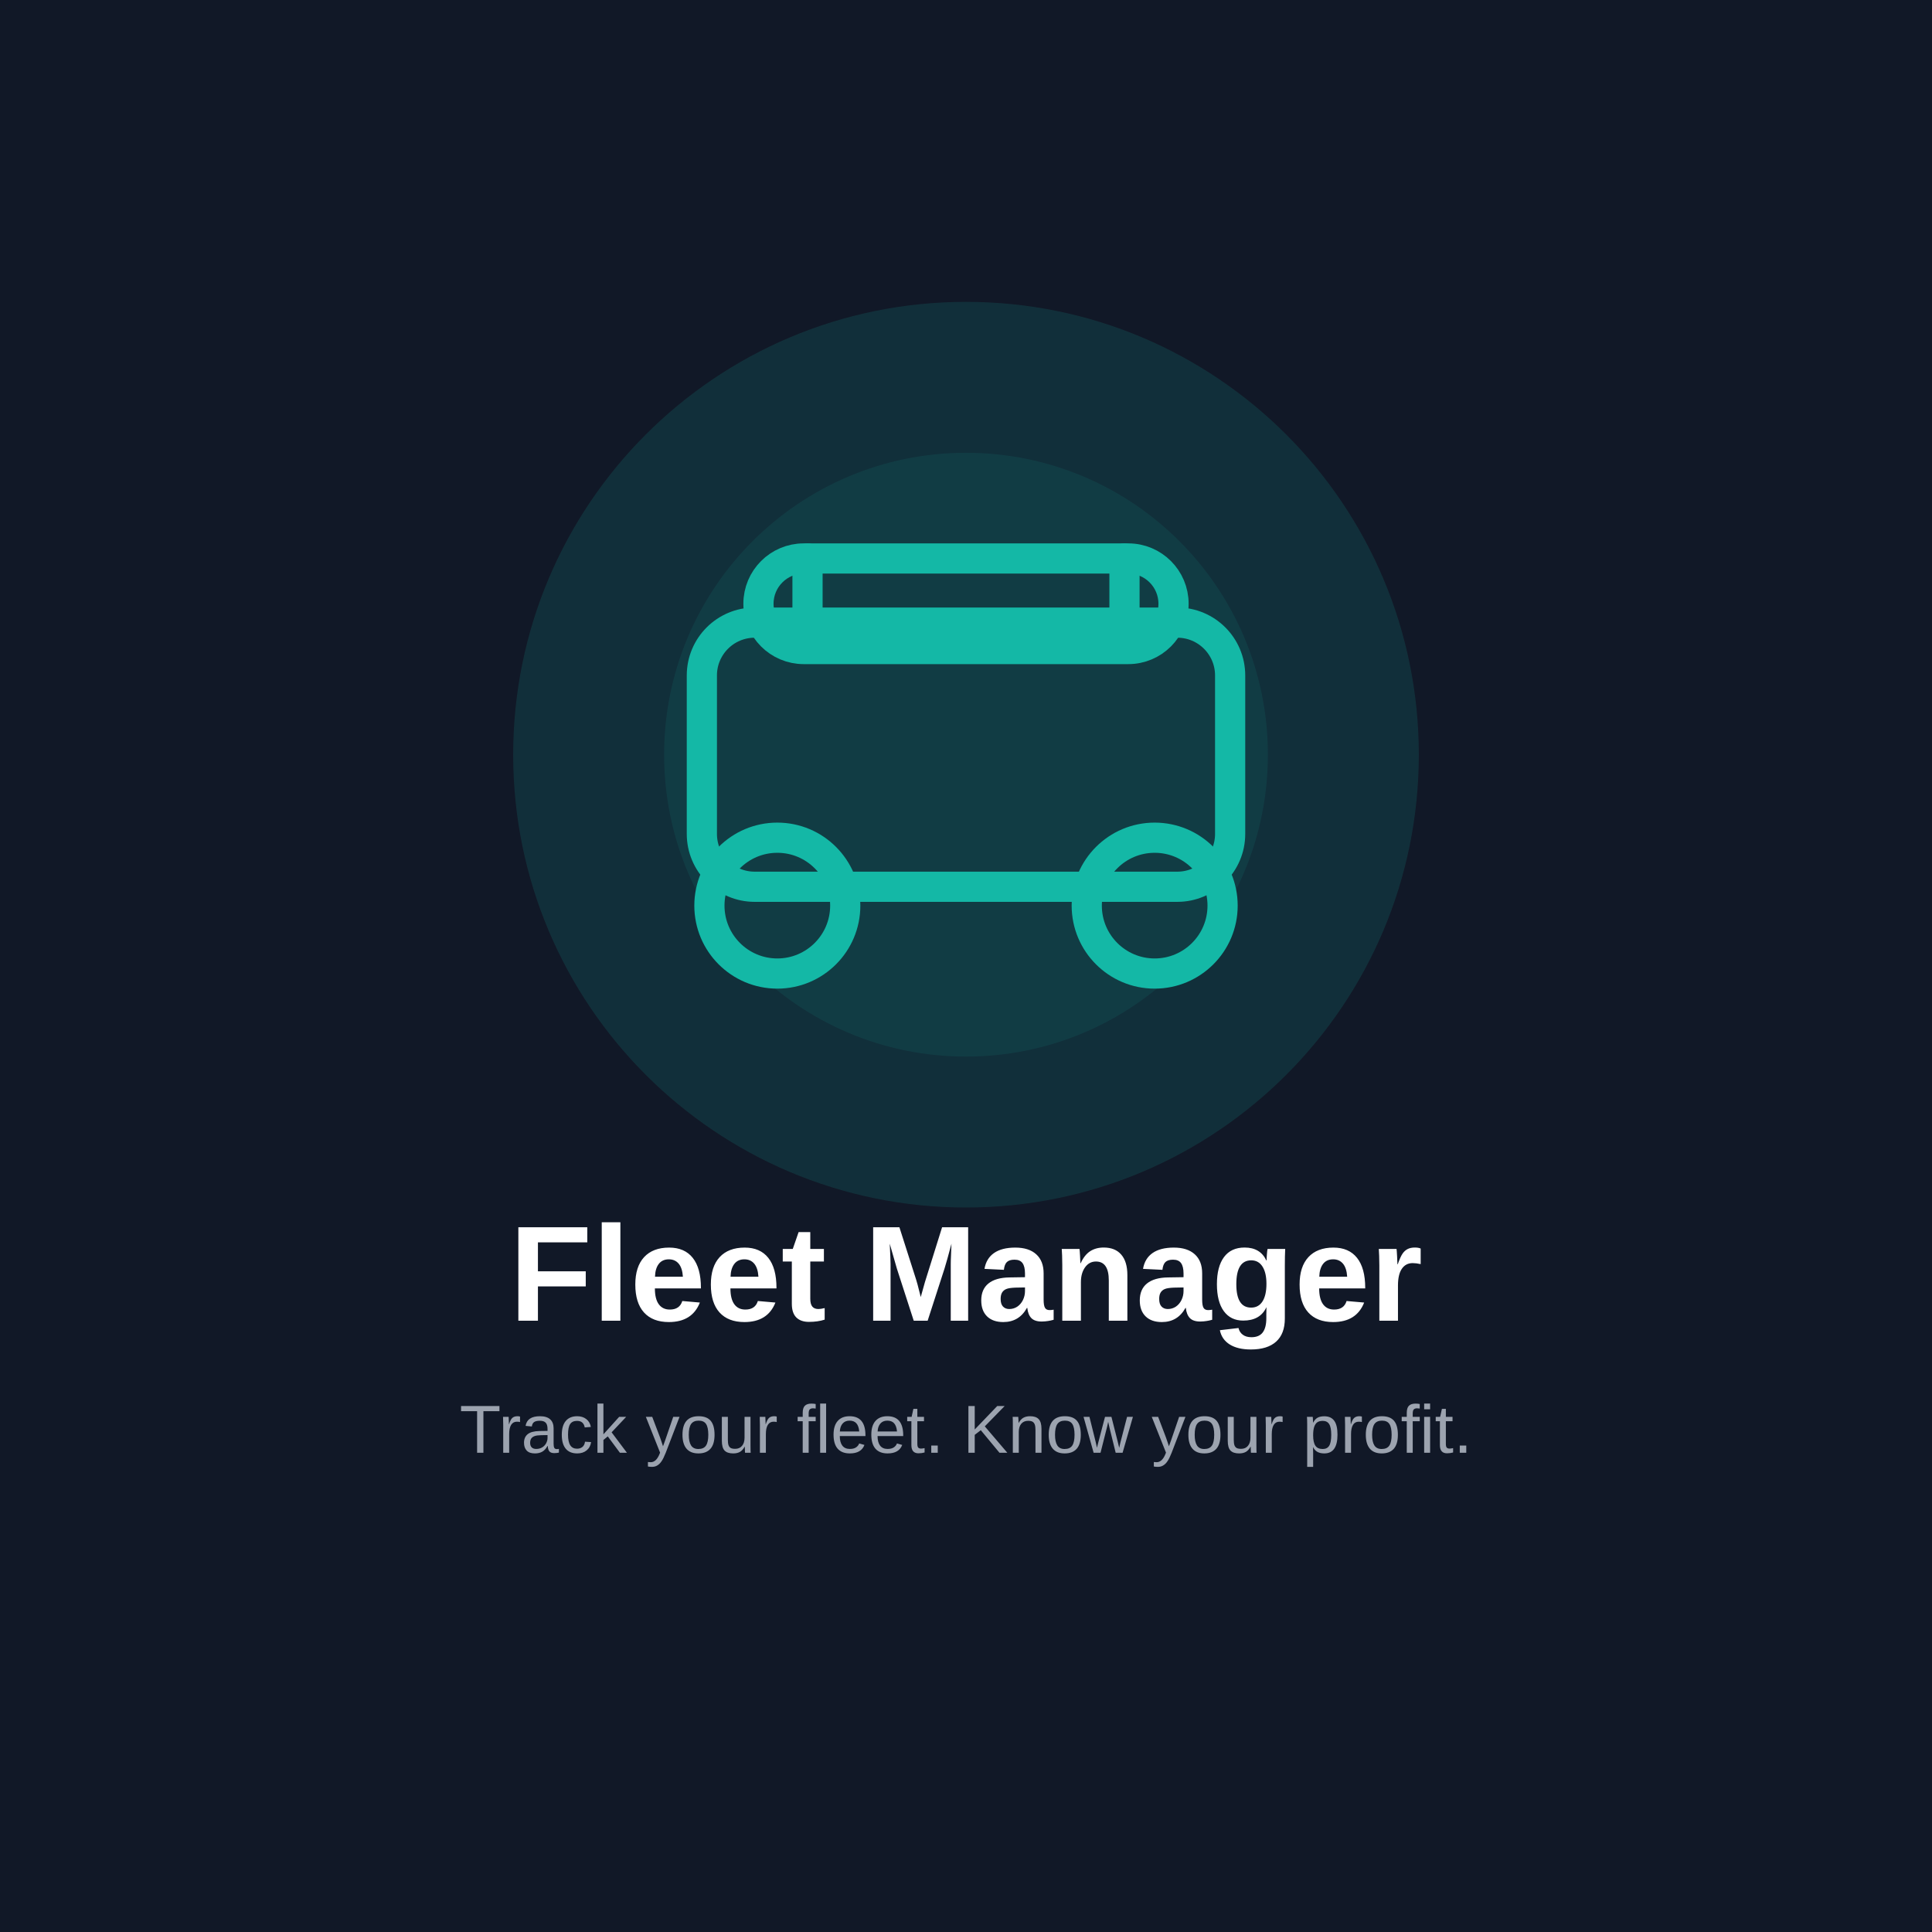
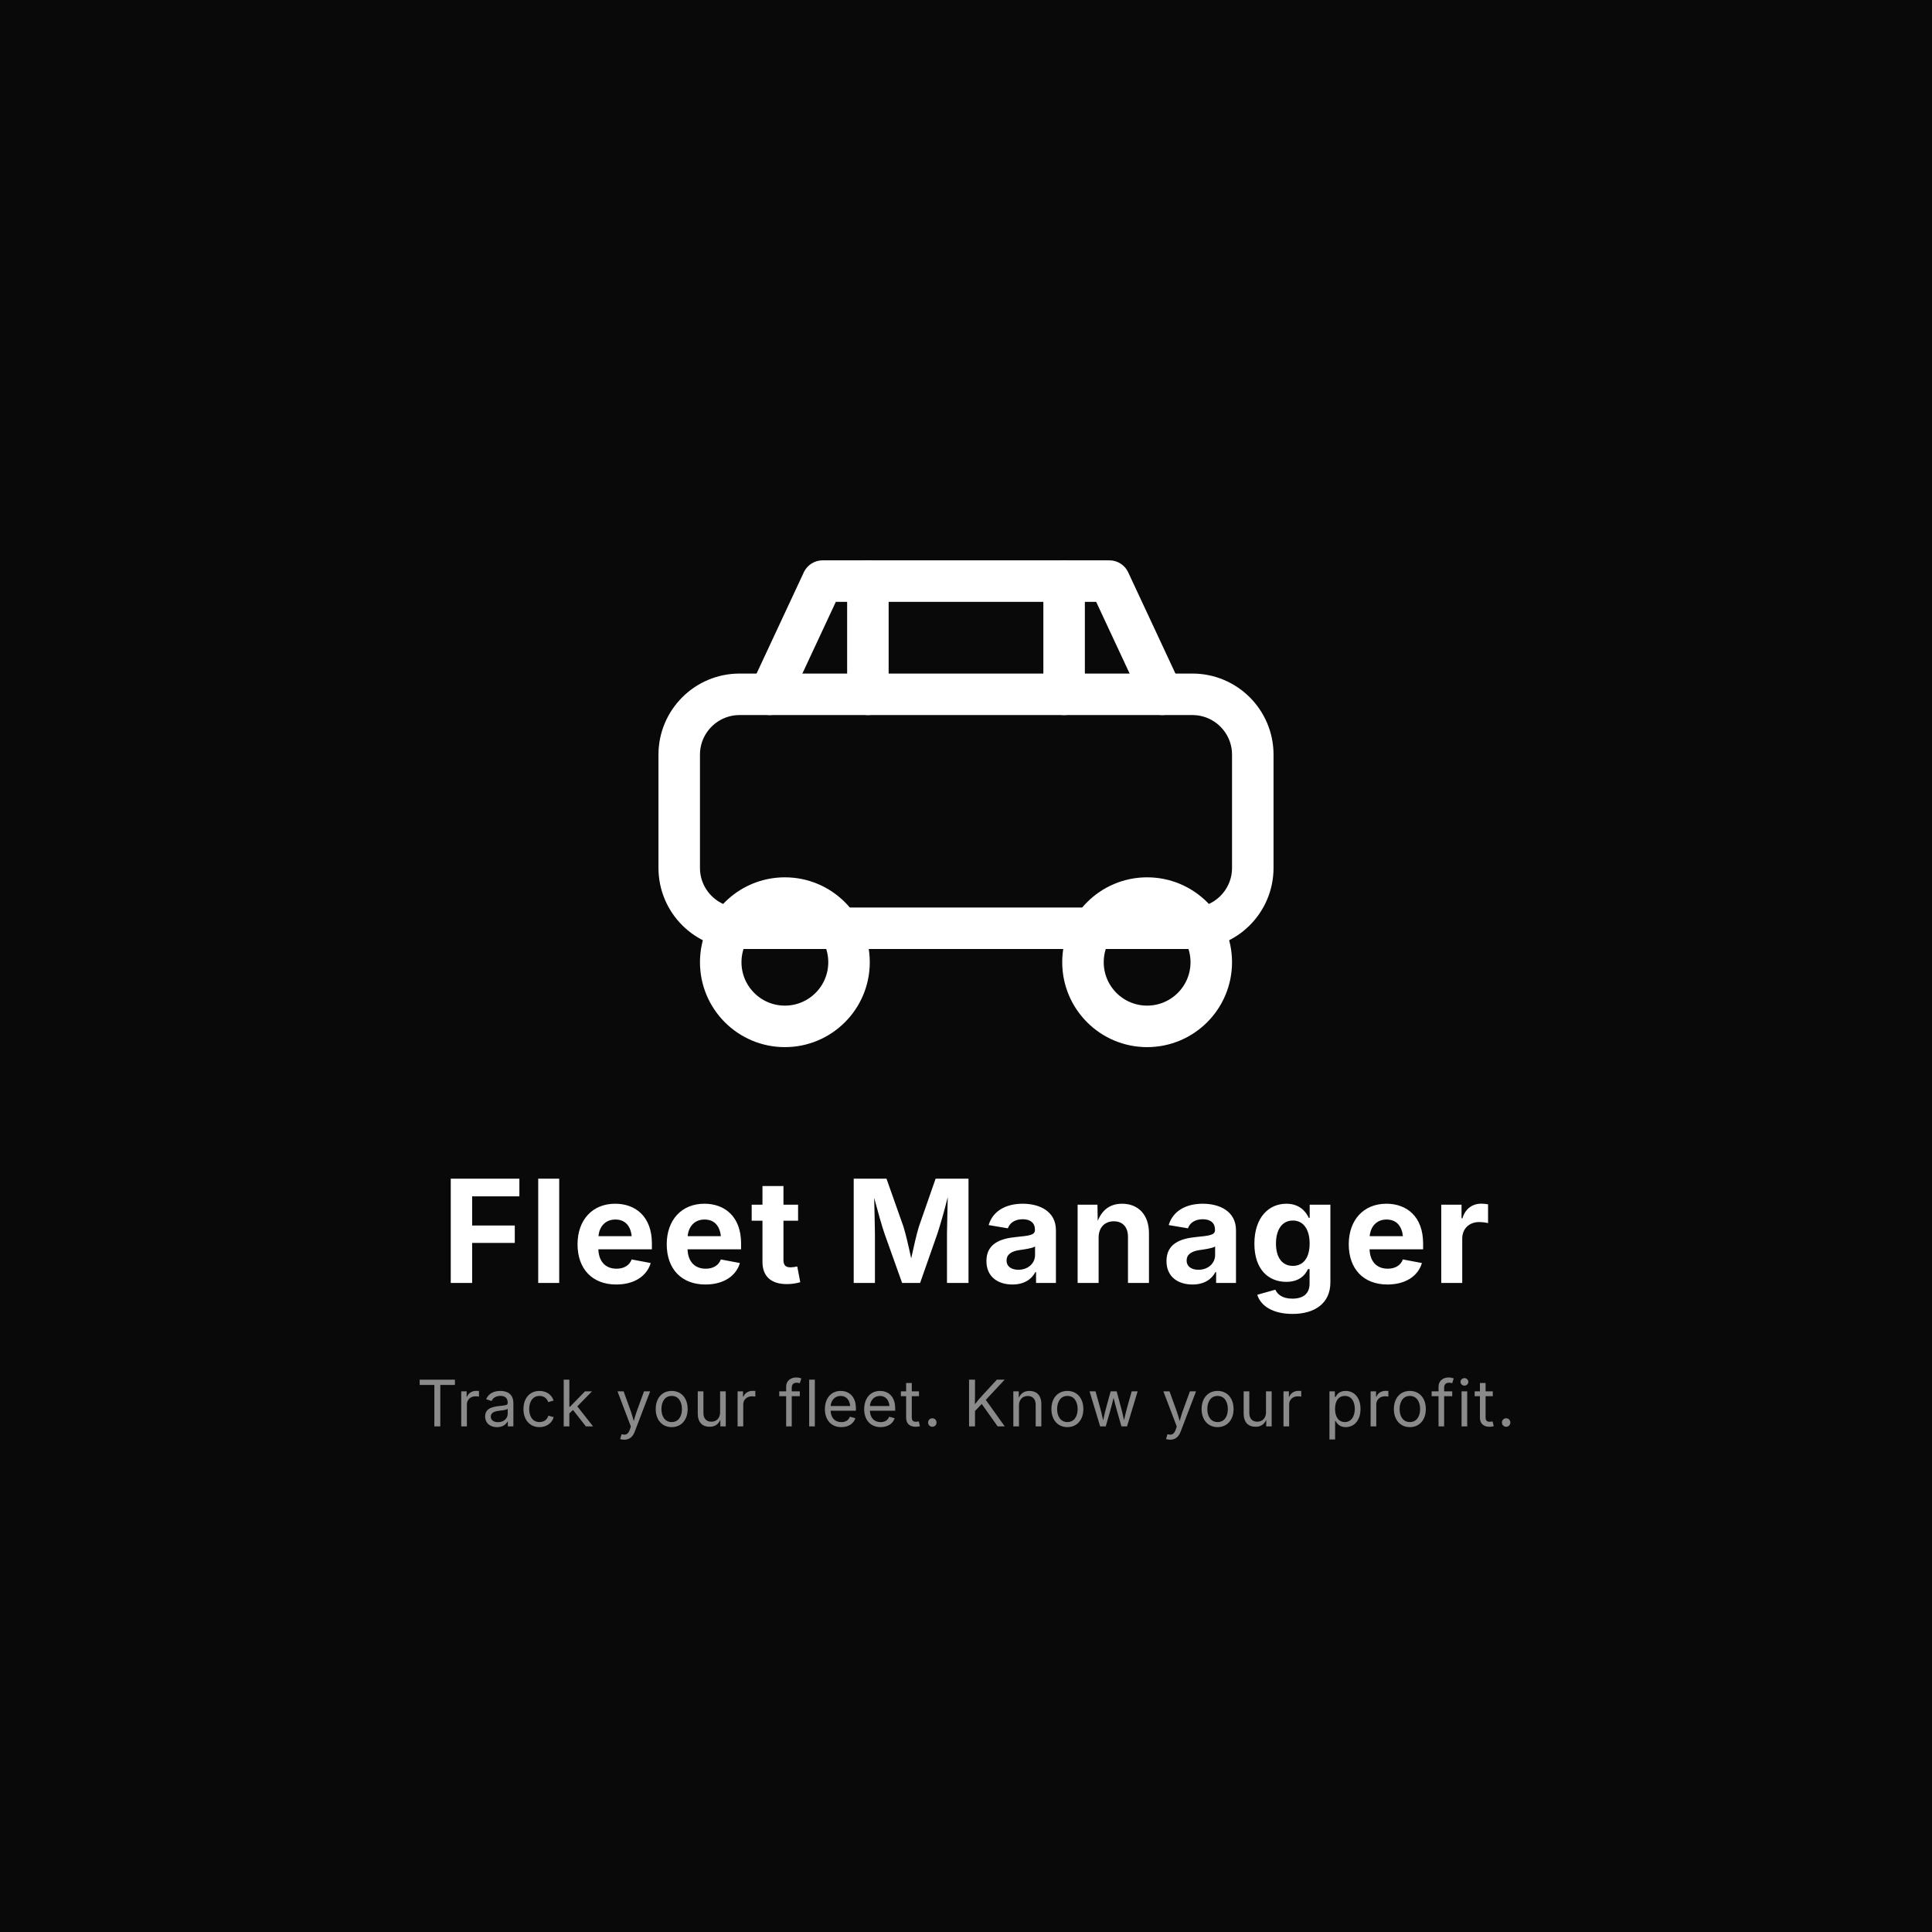
<svg xmlns="http://www.w3.org/2000/svg" width="512" height="512" viewBox="0 0 512 512">
-   <rect width="512" height="512" fill="#111827" />
-   <circle cx="256" cy="200" r="120" fill="#14B8A6" opacity="0.15" />
-   <circle cx="256" cy="200" r="80" fill="#14B8A6" opacity="0.1" />
-   <g transform="translate(256, 200)" fill="none" stroke="#14B8A6" stroke-width="8" stroke-linecap="round" stroke-linejoin="round">
-     <rect x="-70" y="-35" width="140" height="70" rx="14" />
-     <circle cx="-50" cy="40" r="18" />
-     <circle cx="50" cy="40" r="18" />
-     <rect x="-55" y="-52" width="110" height="24" rx="12" />
-     <line x1="-42" y1="-35" x2="-42" y2="-52" />
-     <line x1="42" y1="-35" x2="42" y2="-52" />
+   <rect width="512" height="512" fill="#090909" />
+   <g transform="translate(256, 214)" fill="none" stroke="#FFFFFF" stroke-width="11" stroke-linecap="round" stroke-linejoin="round">
+     <rect x="-76" y="-30" width="152" height="62" rx="16" />
+     <path d="M-52 -30 L-38 -60 H38 L52 -30" />
+     <line x1="-26" y1="-60" x2="-26" y2="-30" />
+     <line x1="26" y1="-60" x2="26" y2="-30" />
+     <circle cx="-48" cy="41" r="17" />
+     <circle cx="48" cy="41" r="17" />
  </g>
-   <text x="256" y="350" text-anchor="middle" fill="#FFFFFF" font-family="Arial, sans-serif" font-size="36" font-weight="bold">Fleet Manager</text>
-   <text x="256" y="385" text-anchor="middle" fill="#9CA3AF" font-family="Arial, sans-serif" font-size="18">Track your fleet. Know your profit.</text>
+   <text x="256" y="340" text-anchor="middle" fill="#FFFFFF" font-family="Inter, Arial, sans-serif" font-size="38" font-weight="700" letter-spacing="1">Fleet Manager</text>
+   <text x="256" y="378" text-anchor="middle" fill="#8A8A8A" font-family="Inter, Arial, sans-serif" font-size="17" letter-spacing="0.5">Track your fleet. Know your profit.</text>
</svg>
